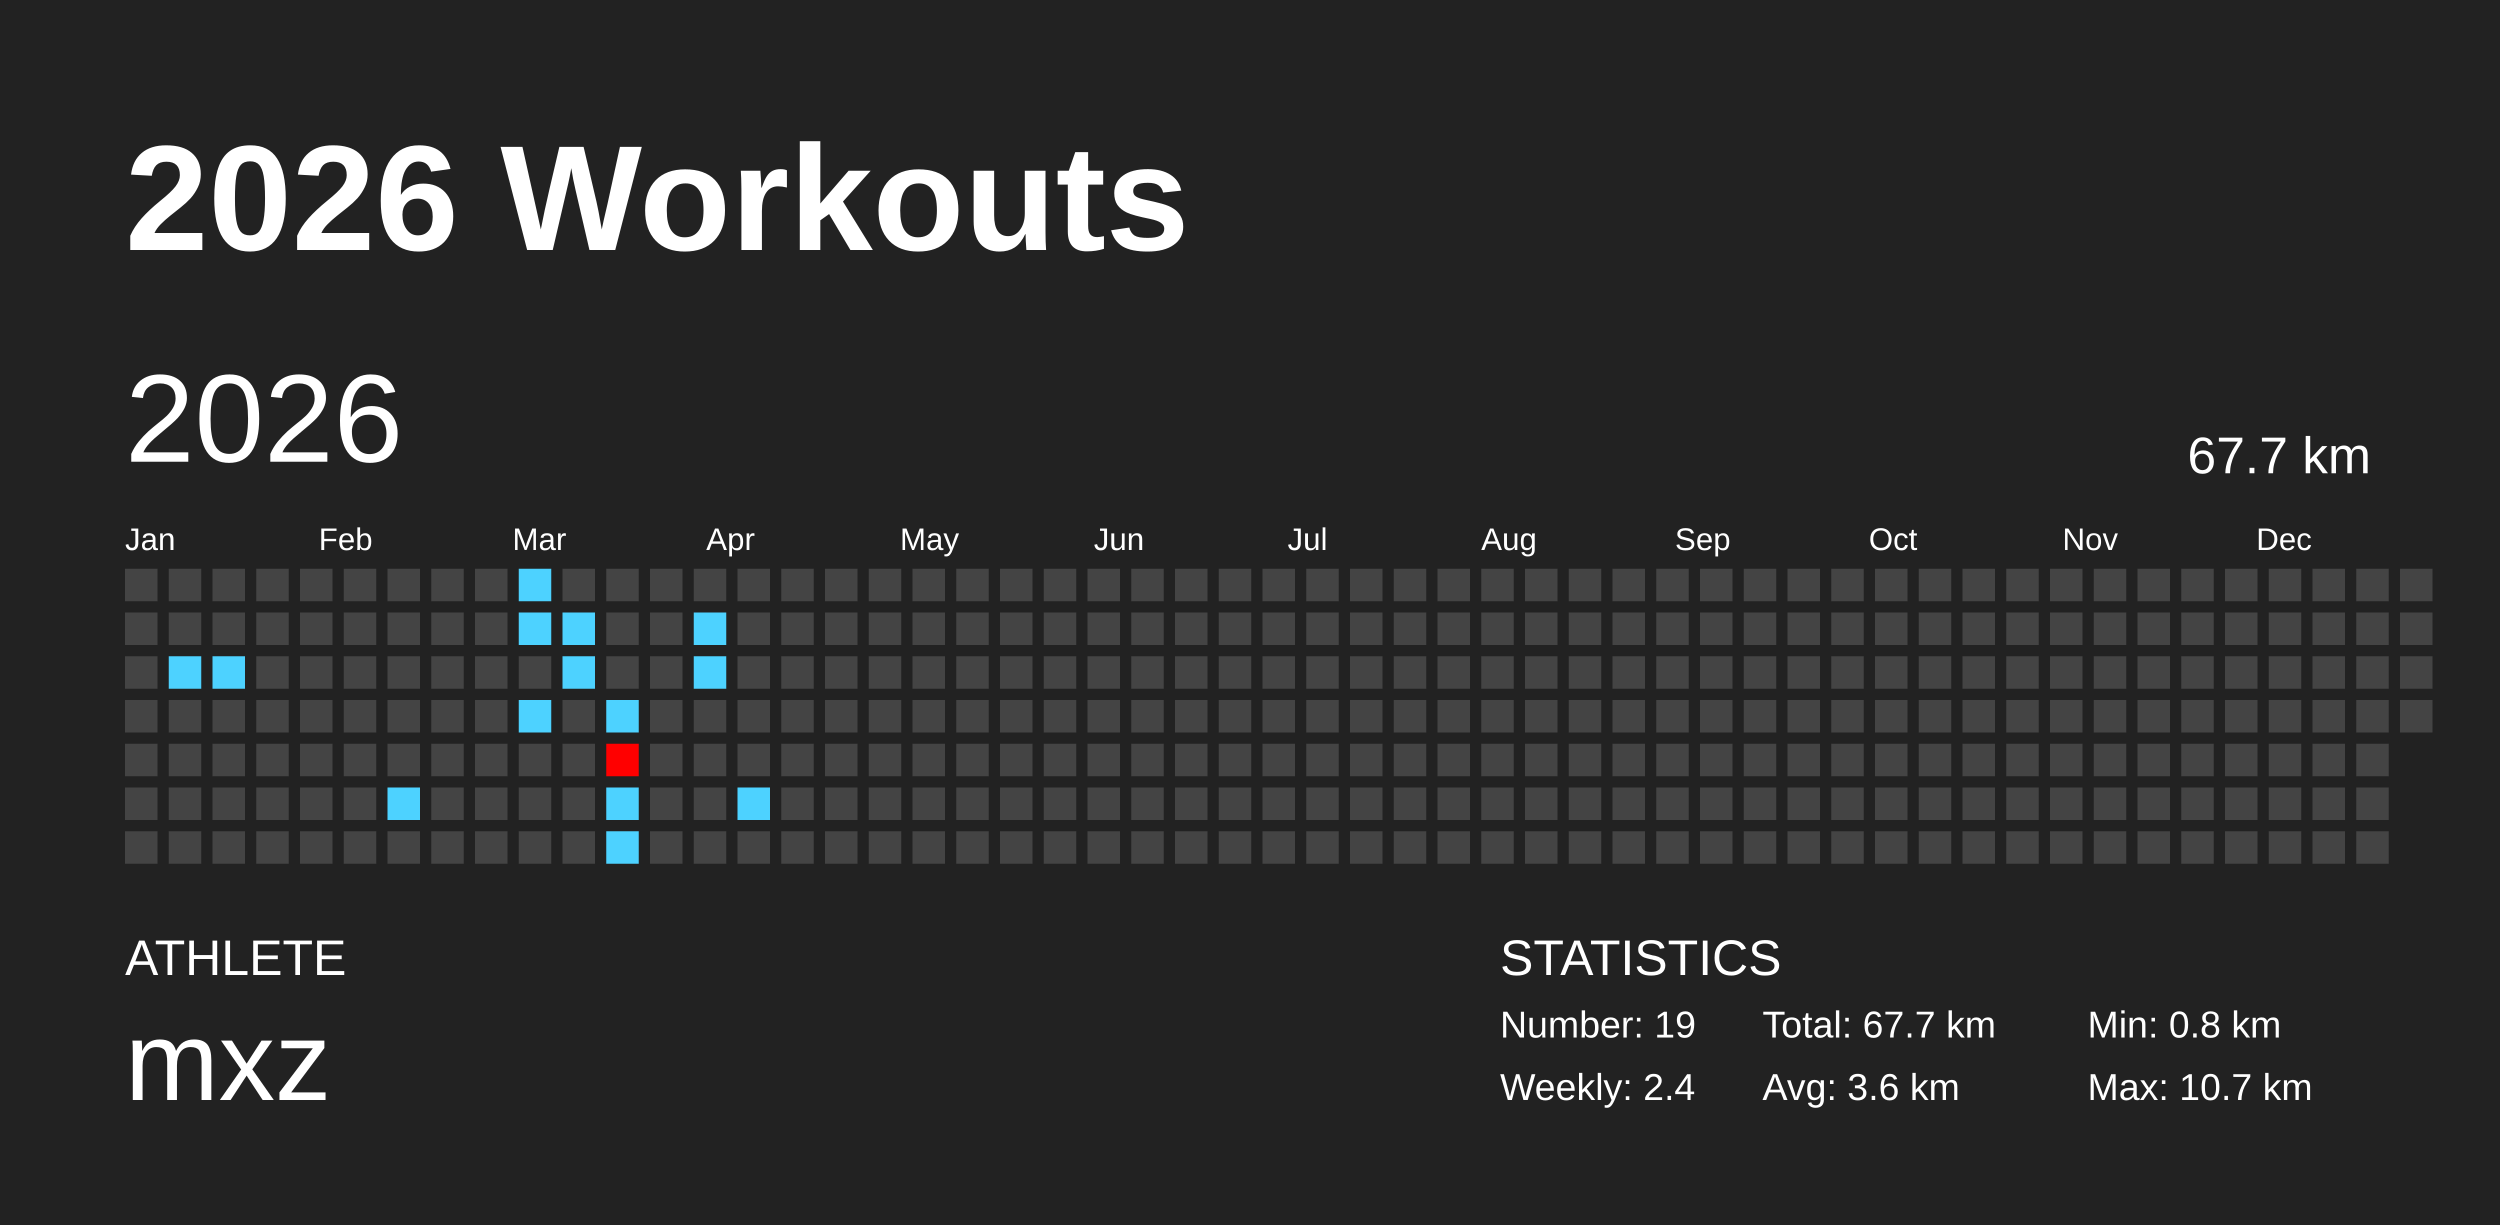
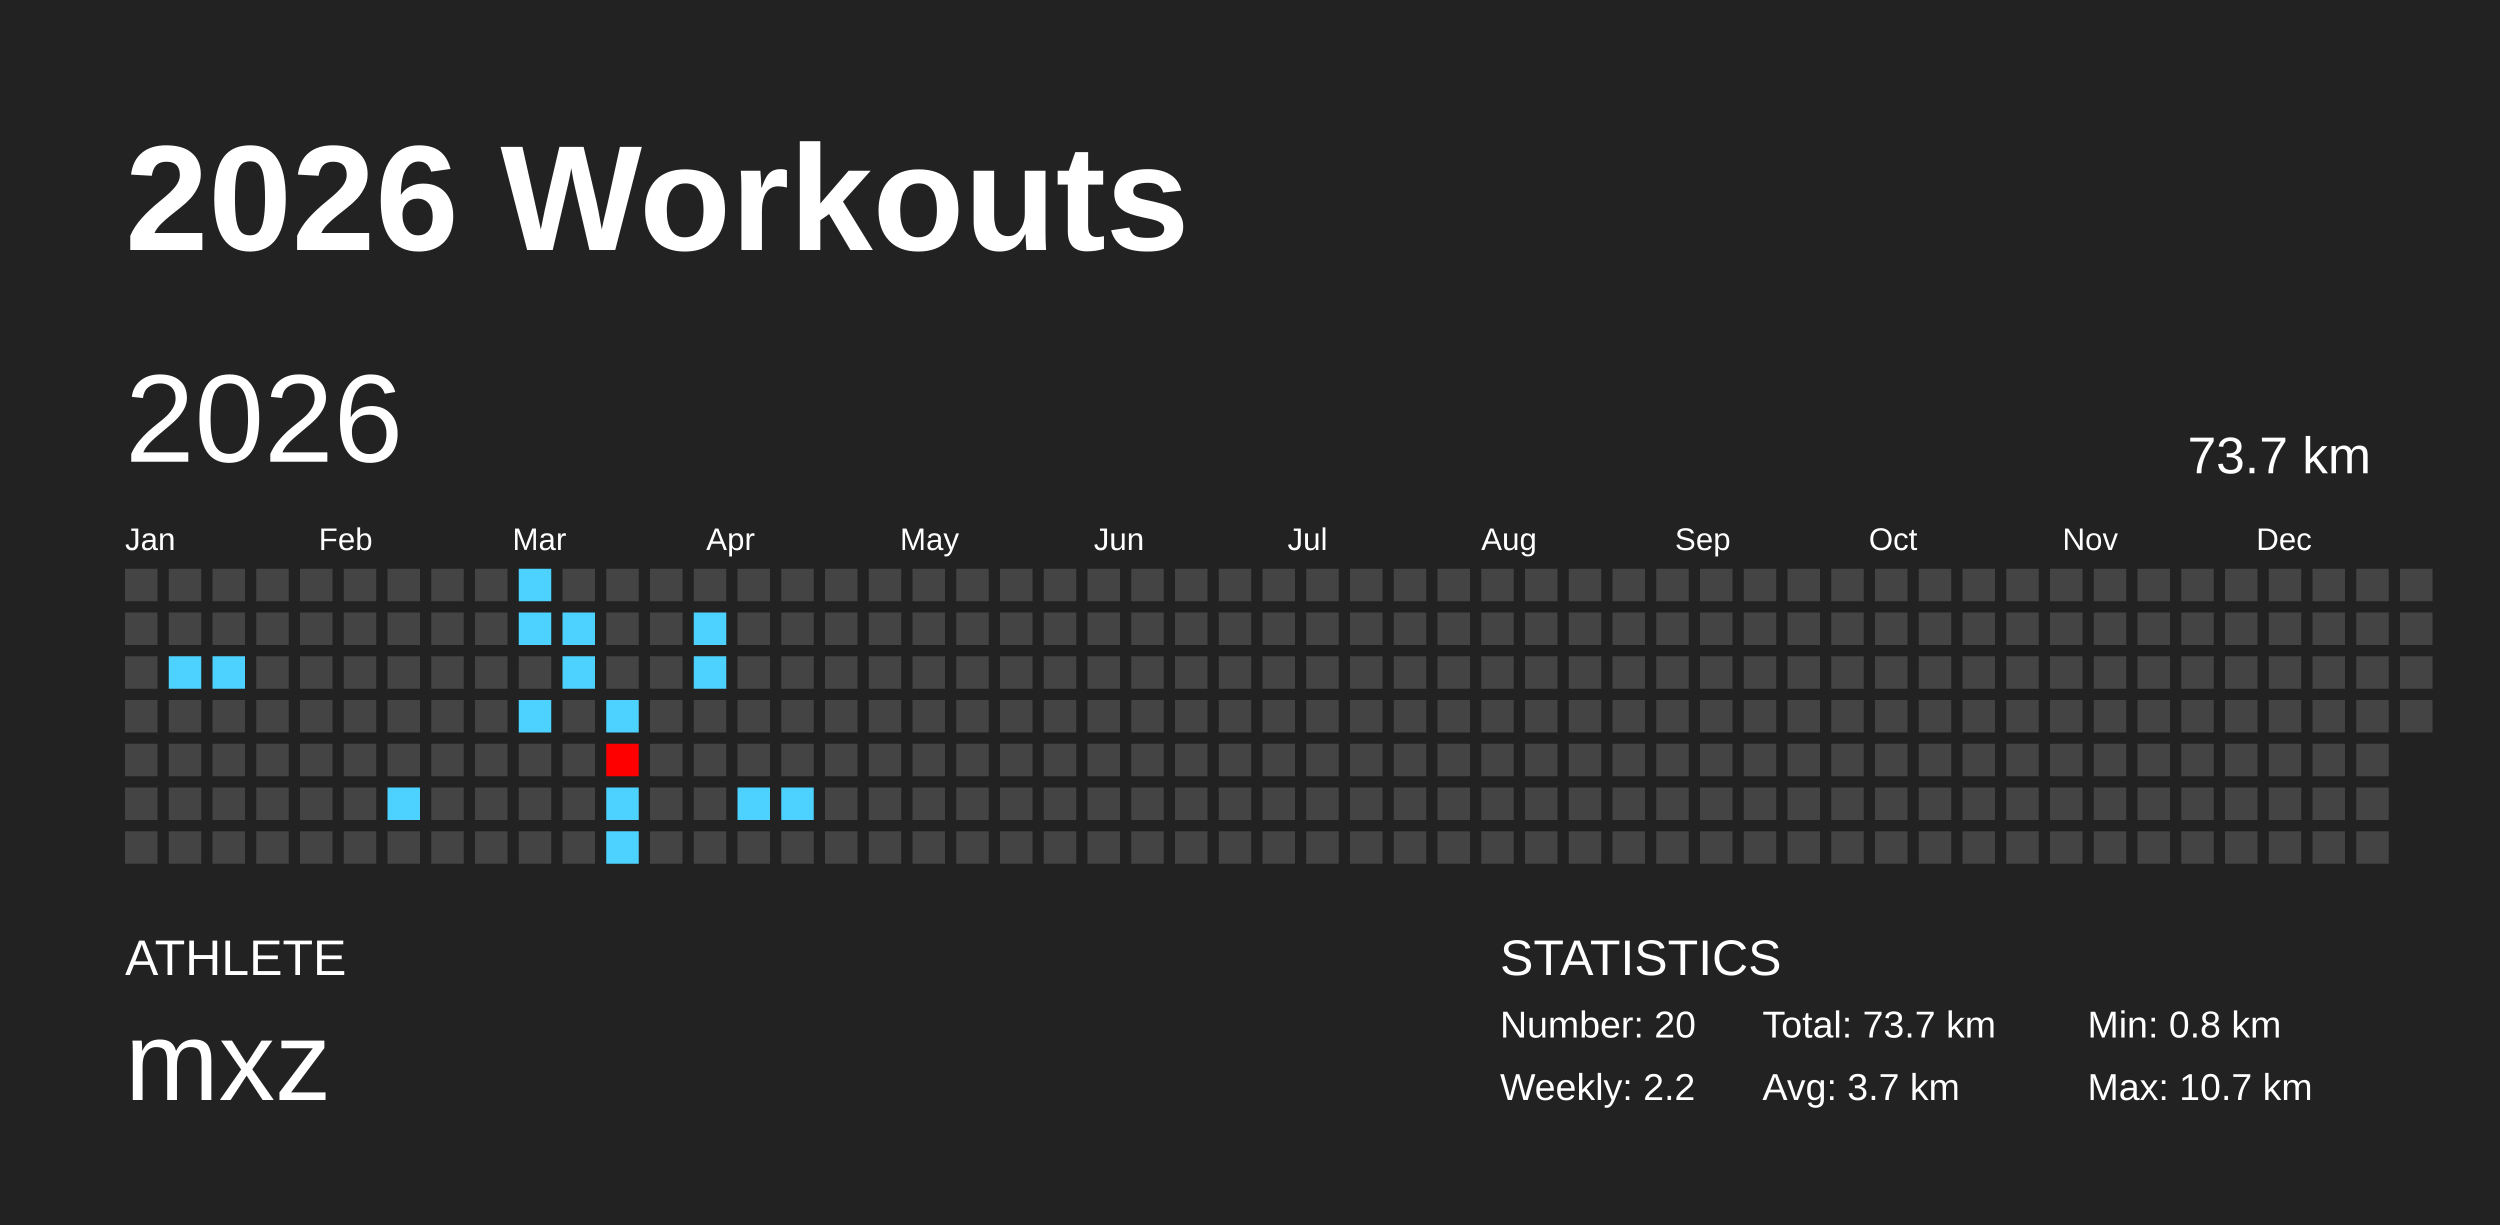
<svg xmlns="http://www.w3.org/2000/svg" baseProfile="full" height="98mm" version="1.1" viewBox="0,0,200,98" width="200mm">
  <defs />
  <rect fill="#222222" height="98" width="200" x="0" y="0" />
  <text fill="#FFFFFF" style="font-size:12px; font-family:Arial; font-weight:bold;" x="10" y="20">2026 Workouts</text>
  <text fill="#FFFFFF" style="font-size:4px; font-family:Arial" x="10" y="78">ATHLETE</text>
  <text fill="#FFFFFF" style="font-size:9px; font-family:Arial" x="10" y="88">mxz</text>
  <text fill="#FFFFFF" style="font-size:4px; font-family:Arial" x="120" y="78">STATISTICS</text>
-   <text fill="#FFFFFF" style="font-size:3px; font-family:Arial" x="120" y="83">Number: 19</text>
-   <text fill="#FFFFFF" style="font-size:3px; font-family:Arial" x="120" y="88">Weekly: 2.4</text>
-   <text fill="#FFFFFF" style="font-size:3px; font-family:Arial" x="141" y="83">Total: 67.7 km</text>
-   <text fill="#FFFFFF" style="font-size:3px; font-family:Arial" x="141" y="88">Avg: 3.6 km</text>
+   <text fill="#FFFFFF" style="font-size:3px; font-family:Arial" x="120" y="83">Number: 20</text>
+   <text fill="#FFFFFF" style="font-size:3px; font-family:Arial" x="120" y="88">Weekly: 2.2</text>
+   <text fill="#FFFFFF" style="font-size:3px; font-family:Arial" x="141" y="83">Total: 73.7 km</text>
+   <text fill="#FFFFFF" style="font-size:3px; font-family:Arial" x="141" y="88">Avg: 3.7 km</text>
  <text fill="#FFFFFF" style="font-size:3px; font-family:Arial" x="167" y="83">Min: 0.8 km</text>
  <text fill="#FFFFFF" style="font-size:3px; font-family:Arial" x="167" y="88">Max: 10.7 km</text>
  <text dominant-baseline="hanging" fill="#FFFFFF" style="font-size:10.0px; font-family:Arial;" x="10" y="30">2026</text>
-   <text dominant-baseline="hanging" fill="#FFFFFF" style="font-size:4.125px; font-family:Arial;" x="175" y="35">67.7 km</text>
+   <text dominant-baseline="hanging" fill="#FFFFFF" style="font-size:4.125px; font-family:Arial;" x="175" y="35">73.7 km</text>
  <text fill="#FFFFFF" style="font-size:2.5px; font-family:Arial" x="10.0" y="44">Jan</text>
  <text fill="#FFFFFF" style="font-size:2.5px; font-family:Arial" x="25.5" y="44">Feb</text>
  <text fill="#FFFFFF" style="font-size:2.5px; font-family:Arial" x="41.0" y="44">Mar</text>
  <text fill="#FFFFFF" style="font-size:2.5px; font-family:Arial" x="56.5" y="44">Apr</text>
  <text fill="#FFFFFF" style="font-size:2.5px; font-family:Arial" x="72.0" y="44">May</text>
  <text fill="#FFFFFF" style="font-size:2.5px; font-family:Arial" x="87.5" y="44">Jun</text>
  <text fill="#FFFFFF" style="font-size:2.5px; font-family:Arial" x="103.0" y="44">Jul</text>
  <text fill="#FFFFFF" style="font-size:2.5px; font-family:Arial" x="118.5" y="44">Aug</text>
  <text fill="#FFFFFF" style="font-size:2.5px; font-family:Arial" x="134.0" y="44">Sep</text>
  <text fill="#FFFFFF" style="font-size:2.5px; font-family:Arial" x="149.5" y="44">Oct</text>
  <text fill="#FFFFFF" style="font-size:2.5px; font-family:Arial" x="165.0" y="44">Nov</text>
  <text fill="#FFFFFF" style="font-size:2.5px; font-family:Arial" x="180.5" y="44">Dec</text>
  <rect fill="#444444" height="2.6" width="2.6" x="10.0" y="45.5" />
  <rect fill="#444444" height="2.6" width="2.6" x="10.0" y="49.0" />
  <rect fill="#444444" height="2.6" width="2.6" x="10.0" y="52.5" />
  <rect fill="#444444" height="2.6" width="2.6" x="10.0" y="56.0" />
  <rect fill="#444444" height="2.6" width="2.6" x="10.0" y="59.5" />
  <rect fill="#444444" height="2.6" width="2.6" x="10.0" y="63.0" />
  <rect fill="#444444" height="2.6" width="2.6" x="10.0" y="66.5" />
  <rect fill="#444444" height="2.6" width="2.6" x="13.5" y="45.5" />
  <rect fill="#444444" height="2.6" width="2.6" x="13.5" y="49.0" />
  <rect fill="#4dd2ff" height="2.6" width="2.6" x="13.5" y="52.5" />
  <rect fill="#444444" height="2.6" width="2.6" x="13.5" y="56.0" />
  <rect fill="#444444" height="2.6" width="2.6" x="13.5" y="59.5" />
  <rect fill="#444444" height="2.6" width="2.6" x="13.5" y="63.0" />
  <rect fill="#444444" height="2.6" width="2.6" x="13.5" y="66.5" />
  <rect fill="#444444" height="2.6" width="2.6" x="17.0" y="45.5" />
  <rect fill="#444444" height="2.6" width="2.6" x="17.0" y="49.0" />
  <rect fill="#4dd2ff" height="2.6" width="2.6" x="17.0" y="52.5" />
  <rect fill="#444444" height="2.6" width="2.6" x="17.0" y="56.0" />
  <rect fill="#444444" height="2.6" width="2.6" x="17.0" y="59.5" />
  <rect fill="#444444" height="2.6" width="2.6" x="17.0" y="63.0" />
  <rect fill="#444444" height="2.6" width="2.6" x="17.0" y="66.5" />
  <rect fill="#444444" height="2.6" width="2.6" x="20.5" y="45.5" />
  <rect fill="#444444" height="2.6" width="2.6" x="20.5" y="49.0" />
  <rect fill="#444444" height="2.6" width="2.6" x="20.5" y="52.5" />
  <rect fill="#444444" height="2.6" width="2.6" x="20.5" y="56.0" />
  <rect fill="#444444" height="2.6" width="2.6" x="20.5" y="59.5" />
  <rect fill="#444444" height="2.6" width="2.6" x="20.5" y="63.0" />
  <rect fill="#444444" height="2.6" width="2.6" x="20.5" y="66.5" />
  <rect fill="#444444" height="2.6" width="2.6" x="24.0" y="45.5" />
  <rect fill="#444444" height="2.6" width="2.6" x="24.0" y="49.0" />
  <rect fill="#444444" height="2.6" width="2.6" x="24.0" y="52.5" />
  <rect fill="#444444" height="2.6" width="2.6" x="24.0" y="56.0" />
  <rect fill="#444444" height="2.6" width="2.6" x="24.0" y="59.5" />
  <rect fill="#444444" height="2.6" width="2.6" x="24.0" y="63.0" />
  <rect fill="#444444" height="2.6" width="2.6" x="24.0" y="66.5" />
  <rect fill="#444444" height="2.6" width="2.6" x="27.5" y="45.5" />
  <rect fill="#444444" height="2.6" width="2.6" x="27.5" y="49.0" />
  <rect fill="#444444" height="2.6" width="2.6" x="27.5" y="52.5" />
  <rect fill="#444444" height="2.6" width="2.6" x="27.5" y="56.0" />
  <rect fill="#444444" height="2.6" width="2.6" x="27.5" y="59.5" />
  <rect fill="#444444" height="2.6" width="2.6" x="27.5" y="63.0" />
  <rect fill="#444444" height="2.6" width="2.6" x="27.5" y="66.5" />
  <rect fill="#444444" height="2.6" width="2.6" x="31.0" y="45.5" />
  <rect fill="#444444" height="2.6" width="2.6" x="31.0" y="49.0" />
  <rect fill="#444444" height="2.6" width="2.6" x="31.0" y="52.5" />
  <rect fill="#444444" height="2.6" width="2.6" x="31.0" y="56.0" />
  <rect fill="#444444" height="2.6" width="2.6" x="31.0" y="59.5" />
  <rect fill="#4dd2ff" height="2.6" width="2.6" x="31.0" y="63.0" />
  <rect fill="#444444" height="2.6" width="2.6" x="31.0" y="66.5" />
  <rect fill="#444444" height="2.6" width="2.6" x="34.5" y="45.5" />
  <rect fill="#444444" height="2.6" width="2.6" x="34.5" y="49.0" />
  <rect fill="#444444" height="2.6" width="2.6" x="34.5" y="52.5" />
  <rect fill="#444444" height="2.6" width="2.6" x="34.5" y="56.0" />
  <rect fill="#444444" height="2.6" width="2.6" x="34.5" y="59.5" />
  <rect fill="#444444" height="2.6" width="2.6" x="34.5" y="63.0" />
  <rect fill="#444444" height="2.6" width="2.6" x="34.5" y="66.5" />
  <rect fill="#444444" height="2.6" width="2.6" x="38.0" y="45.5" />
  <rect fill="#444444" height="2.6" width="2.6" x="38.0" y="49.0" />
  <rect fill="#444444" height="2.6" width="2.6" x="38.0" y="52.5" />
  <rect fill="#444444" height="2.6" width="2.6" x="38.0" y="56.0" />
  <rect fill="#444444" height="2.6" width="2.6" x="38.0" y="59.5" />
  <rect fill="#444444" height="2.6" width="2.6" x="38.0" y="63.0" />
  <rect fill="#444444" height="2.6" width="2.6" x="38.0" y="66.5" />
  <rect fill="#4dd2ff" height="2.6" width="2.6" x="41.5" y="45.5" />
  <rect fill="#4dd2ff" height="2.6" width="2.6" x="41.5" y="49.0" />
  <rect fill="#444444" height="2.6" width="2.6" x="41.5" y="52.5" />
  <rect fill="#4dd2ff" height="2.6" width="2.6" x="41.5" y="56.0" />
  <rect fill="#444444" height="2.6" width="2.6" x="41.5" y="59.5" />
  <rect fill="#444444" height="2.6" width="2.6" x="41.5" y="63.0" />
  <rect fill="#444444" height="2.6" width="2.6" x="41.5" y="66.5" />
  <rect fill="#444444" height="2.6" width="2.6" x="45.0" y="45.5" />
  <rect fill="#4dd2ff" height="2.6" width="2.6" x="45.0" y="49.0" />
  <rect fill="#4dd2ff" height="2.6" width="2.6" x="45.0" y="52.5" />
  <rect fill="#444444" height="2.6" width="2.6" x="45.0" y="56.0" />
  <rect fill="#444444" height="2.6" width="2.6" x="45.0" y="59.5" />
  <rect fill="#444444" height="2.6" width="2.6" x="45.0" y="63.0" />
  <rect fill="#444444" height="2.6" width="2.6" x="45.0" y="66.5" />
  <rect fill="#444444" height="2.6" width="2.6" x="48.5" y="45.5" />
  <rect fill="#444444" height="2.6" width="2.6" x="48.5" y="49.0" />
  <rect fill="#444444" height="2.6" width="2.6" x="48.5" y="52.5" />
  <rect fill="#4dd2ff" height="2.6" width="2.6" x="48.5" y="56.0" />
  <rect fill="#ff0000" height="2.6" width="2.6" x="48.5" y="59.5" />
  <rect fill="#4dd2ff" height="2.6" width="2.6" x="48.5" y="63.0" />
  <rect fill="#4dd2ff" height="2.6" width="2.6" x="48.5" y="66.5" />
  <rect fill="#444444" height="2.6" width="2.6" x="52.0" y="45.5" />
  <rect fill="#444444" height="2.6" width="2.6" x="52.0" y="49.0" />
  <rect fill="#444444" height="2.6" width="2.6" x="52.0" y="52.5" />
  <rect fill="#444444" height="2.6" width="2.6" x="52.0" y="56.0" />
  <rect fill="#444444" height="2.6" width="2.6" x="52.0" y="59.5" />
  <rect fill="#444444" height="2.6" width="2.6" x="52.0" y="63.0" />
  <rect fill="#444444" height="2.6" width="2.6" x="52.0" y="66.5" />
  <rect fill="#444444" height="2.6" width="2.6" x="55.5" y="45.5" />
  <rect fill="#4dd2ff" height="2.6" width="2.6" x="55.5" y="49.0" />
  <rect fill="#4dd2ff" height="2.6" width="2.6" x="55.5" y="52.5" />
  <rect fill="#444444" height="2.6" width="2.6" x="55.5" y="56.0" />
  <rect fill="#444444" height="2.6" width="2.6" x="55.5" y="59.5" />
  <rect fill="#444444" height="2.6" width="2.6" x="55.5" y="63.0" />
  <rect fill="#444444" height="2.6" width="2.6" x="55.5" y="66.5" />
  <rect fill="#444444" height="2.6" width="2.6" x="59.0" y="45.5" />
  <rect fill="#444444" height="2.6" width="2.6" x="59.0" y="49.0" />
  <rect fill="#444444" height="2.6" width="2.6" x="59.0" y="52.5" />
  <rect fill="#444444" height="2.6" width="2.6" x="59.0" y="56.0" />
  <rect fill="#444444" height="2.6" width="2.6" x="59.0" y="59.5" />
  <rect fill="#4dd2ff" height="2.6" width="2.6" x="59.0" y="63.0" />
  <rect fill="#444444" height="2.6" width="2.6" x="59.0" y="66.5" />
  <rect fill="#444444" height="2.6" width="2.6" x="62.5" y="45.5" />
  <rect fill="#444444" height="2.6" width="2.6" x="62.5" y="49.0" />
  <rect fill="#444444" height="2.6" width="2.6" x="62.5" y="52.5" />
  <rect fill="#444444" height="2.6" width="2.6" x="62.5" y="56.0" />
  <rect fill="#444444" height="2.6" width="2.6" x="62.5" y="59.5" />
-   <rect fill="#444444" height="2.6" width="2.6" x="62.5" y="63.0" />
+   <rect fill="#4dd2ff" height="2.6" width="2.6" x="62.5" y="63.0" />
  <rect fill="#444444" height="2.6" width="2.6" x="62.5" y="66.5" />
  <rect fill="#444444" height="2.6" width="2.6" x="66.0" y="45.5" />
  <rect fill="#444444" height="2.6" width="2.6" x="66.0" y="49.0" />
  <rect fill="#444444" height="2.6" width="2.6" x="66.0" y="52.5" />
  <rect fill="#444444" height="2.6" width="2.6" x="66.0" y="56.0" />
  <rect fill="#444444" height="2.6" width="2.6" x="66.0" y="59.5" />
  <rect fill="#444444" height="2.6" width="2.6" x="66.0" y="63.0" />
  <rect fill="#444444" height="2.6" width="2.6" x="66.0" y="66.5" />
  <rect fill="#444444" height="2.6" width="2.6" x="69.5" y="45.5" />
  <rect fill="#444444" height="2.6" width="2.6" x="69.5" y="49.0" />
  <rect fill="#444444" height="2.6" width="2.6" x="69.5" y="52.5" />
  <rect fill="#444444" height="2.6" width="2.6" x="69.5" y="56.0" />
  <rect fill="#444444" height="2.6" width="2.6" x="69.5" y="59.5" />
  <rect fill="#444444" height="2.6" width="2.6" x="69.5" y="63.0" />
  <rect fill="#444444" height="2.6" width="2.6" x="69.5" y="66.5" />
  <rect fill="#444444" height="2.6" width="2.6" x="73.0" y="45.5" />
  <rect fill="#444444" height="2.6" width="2.6" x="73.0" y="49.0" />
  <rect fill="#444444" height="2.6" width="2.6" x="73.0" y="52.5" />
  <rect fill="#444444" height="2.6" width="2.6" x="73.0" y="56.0" />
  <rect fill="#444444" height="2.6" width="2.6" x="73.0" y="59.5" />
  <rect fill="#444444" height="2.6" width="2.6" x="73.0" y="63.0" />
  <rect fill="#444444" height="2.6" width="2.6" x="73.0" y="66.5" />
  <rect fill="#444444" height="2.6" width="2.6" x="76.5" y="45.5" />
  <rect fill="#444444" height="2.6" width="2.6" x="76.5" y="49.0" />
  <rect fill="#444444" height="2.6" width="2.6" x="76.5" y="52.5" />
  <rect fill="#444444" height="2.6" width="2.6" x="76.5" y="56.0" />
  <rect fill="#444444" height="2.6" width="2.6" x="76.5" y="59.5" />
  <rect fill="#444444" height="2.6" width="2.6" x="76.5" y="63.0" />
  <rect fill="#444444" height="2.6" width="2.6" x="76.5" y="66.5" />
  <rect fill="#444444" height="2.6" width="2.6" x="80.0" y="45.5" />
  <rect fill="#444444" height="2.6" width="2.6" x="80.0" y="49.0" />
  <rect fill="#444444" height="2.6" width="2.6" x="80.0" y="52.5" />
  <rect fill="#444444" height="2.6" width="2.6" x="80.0" y="56.0" />
  <rect fill="#444444" height="2.6" width="2.6" x="80.0" y="59.5" />
  <rect fill="#444444" height="2.6" width="2.6" x="80.0" y="63.0" />
  <rect fill="#444444" height="2.6" width="2.6" x="80.0" y="66.5" />
  <rect fill="#444444" height="2.6" width="2.6" x="83.5" y="45.5" />
  <rect fill="#444444" height="2.6" width="2.6" x="83.5" y="49.0" />
  <rect fill="#444444" height="2.6" width="2.6" x="83.5" y="52.5" />
  <rect fill="#444444" height="2.6" width="2.6" x="83.5" y="56.0" />
  <rect fill="#444444" height="2.6" width="2.6" x="83.5" y="59.5" />
  <rect fill="#444444" height="2.6" width="2.6" x="83.5" y="63.0" />
  <rect fill="#444444" height="2.6" width="2.6" x="83.5" y="66.5" />
  <rect fill="#444444" height="2.6" width="2.6" x="87.0" y="45.5" />
  <rect fill="#444444" height="2.6" width="2.6" x="87.0" y="49.0" />
  <rect fill="#444444" height="2.6" width="2.6" x="87.0" y="52.5" />
  <rect fill="#444444" height="2.6" width="2.6" x="87.0" y="56.0" />
  <rect fill="#444444" height="2.6" width="2.6" x="87.0" y="59.5" />
  <rect fill="#444444" height="2.6" width="2.6" x="87.0" y="63.0" />
  <rect fill="#444444" height="2.6" width="2.6" x="87.0" y="66.5" />
  <rect fill="#444444" height="2.6" width="2.6" x="90.5" y="45.5" />
  <rect fill="#444444" height="2.6" width="2.6" x="90.5" y="49.0" />
  <rect fill="#444444" height="2.6" width="2.6" x="90.5" y="52.5" />
  <rect fill="#444444" height="2.6" width="2.6" x="90.5" y="56.0" />
  <rect fill="#444444" height="2.6" width="2.6" x="90.5" y="59.5" />
  <rect fill="#444444" height="2.6" width="2.6" x="90.5" y="63.0" />
  <rect fill="#444444" height="2.6" width="2.6" x="90.5" y="66.5" />
  <rect fill="#444444" height="2.6" width="2.6" x="94.0" y="45.5" />
  <rect fill="#444444" height="2.6" width="2.6" x="94.0" y="49.0" />
  <rect fill="#444444" height="2.6" width="2.6" x="94.0" y="52.5" />
  <rect fill="#444444" height="2.6" width="2.6" x="94.0" y="56.0" />
  <rect fill="#444444" height="2.6" width="2.6" x="94.0" y="59.5" />
  <rect fill="#444444" height="2.6" width="2.6" x="94.0" y="63.0" />
  <rect fill="#444444" height="2.6" width="2.6" x="94.0" y="66.5" />
  <rect fill="#444444" height="2.6" width="2.6" x="97.5" y="45.5" />
  <rect fill="#444444" height="2.6" width="2.6" x="97.5" y="49.0" />
  <rect fill="#444444" height="2.6" width="2.6" x="97.5" y="52.5" />
  <rect fill="#444444" height="2.6" width="2.6" x="97.5" y="56.0" />
  <rect fill="#444444" height="2.6" width="2.6" x="97.5" y="59.5" />
  <rect fill="#444444" height="2.6" width="2.6" x="97.5" y="63.0" />
  <rect fill="#444444" height="2.6" width="2.6" x="97.5" y="66.5" />
  <rect fill="#444444" height="2.6" width="2.6" x="101.0" y="45.5" />
  <rect fill="#444444" height="2.6" width="2.6" x="101.0" y="49.0" />
  <rect fill="#444444" height="2.6" width="2.6" x="101.0" y="52.5" />
  <rect fill="#444444" height="2.6" width="2.6" x="101.0" y="56.0" />
  <rect fill="#444444" height="2.6" width="2.6" x="101.0" y="59.5" />
  <rect fill="#444444" height="2.6" width="2.6" x="101.0" y="63.0" />
  <rect fill="#444444" height="2.6" width="2.6" x="101.0" y="66.5" />
  <rect fill="#444444" height="2.6" width="2.6" x="104.5" y="45.5" />
  <rect fill="#444444" height="2.6" width="2.6" x="104.5" y="49.0" />
  <rect fill="#444444" height="2.6" width="2.6" x="104.5" y="52.5" />
  <rect fill="#444444" height="2.6" width="2.6" x="104.5" y="56.0" />
  <rect fill="#444444" height="2.6" width="2.6" x="104.5" y="59.5" />
  <rect fill="#444444" height="2.6" width="2.6" x="104.5" y="63.0" />
  <rect fill="#444444" height="2.6" width="2.6" x="104.5" y="66.5" />
  <rect fill="#444444" height="2.6" width="2.6" x="108.0" y="45.5" />
  <rect fill="#444444" height="2.6" width="2.6" x="108.0" y="49.0" />
  <rect fill="#444444" height="2.6" width="2.6" x="108.0" y="52.5" />
  <rect fill="#444444" height="2.6" width="2.6" x="108.0" y="56.0" />
  <rect fill="#444444" height="2.6" width="2.6" x="108.0" y="59.5" />
  <rect fill="#444444" height="2.6" width="2.6" x="108.0" y="63.0" />
  <rect fill="#444444" height="2.6" width="2.6" x="108.0" y="66.5" />
  <rect fill="#444444" height="2.6" width="2.6" x="111.5" y="45.5" />
  <rect fill="#444444" height="2.6" width="2.6" x="111.5" y="49.0" />
  <rect fill="#444444" height="2.6" width="2.6" x="111.5" y="52.5" />
  <rect fill="#444444" height="2.6" width="2.6" x="111.5" y="56.0" />
  <rect fill="#444444" height="2.6" width="2.6" x="111.5" y="59.5" />
  <rect fill="#444444" height="2.6" width="2.6" x="111.5" y="63.0" />
  <rect fill="#444444" height="2.6" width="2.6" x="111.5" y="66.5" />
  <rect fill="#444444" height="2.6" width="2.6" x="115.0" y="45.5" />
  <rect fill="#444444" height="2.6" width="2.6" x="115.0" y="49.0" />
  <rect fill="#444444" height="2.6" width="2.6" x="115.0" y="52.5" />
  <rect fill="#444444" height="2.6" width="2.6" x="115.0" y="56.0" />
  <rect fill="#444444" height="2.6" width="2.6" x="115.0" y="59.5" />
  <rect fill="#444444" height="2.6" width="2.6" x="115.0" y="63.0" />
  <rect fill="#444444" height="2.6" width="2.6" x="115.0" y="66.5" />
  <rect fill="#444444" height="2.6" width="2.6" x="118.5" y="45.5" />
  <rect fill="#444444" height="2.6" width="2.6" x="118.5" y="49.0" />
  <rect fill="#444444" height="2.6" width="2.6" x="118.5" y="52.5" />
  <rect fill="#444444" height="2.6" width="2.6" x="118.5" y="56.0" />
  <rect fill="#444444" height="2.6" width="2.6" x="118.5" y="59.5" />
  <rect fill="#444444" height="2.6" width="2.6" x="118.5" y="63.0" />
  <rect fill="#444444" height="2.6" width="2.6" x="118.5" y="66.5" />
  <rect fill="#444444" height="2.6" width="2.6" x="122.0" y="45.5" />
  <rect fill="#444444" height="2.6" width="2.6" x="122.0" y="49.0" />
  <rect fill="#444444" height="2.6" width="2.6" x="122.0" y="52.5" />
  <rect fill="#444444" height="2.6" width="2.6" x="122.0" y="56.0" />
  <rect fill="#444444" height="2.6" width="2.6" x="122.0" y="59.5" />
  <rect fill="#444444" height="2.6" width="2.6" x="122.0" y="63.0" />
  <rect fill="#444444" height="2.6" width="2.6" x="122.0" y="66.5" />
  <rect fill="#444444" height="2.6" width="2.6" x="125.5" y="45.5" />
  <rect fill="#444444" height="2.6" width="2.6" x="125.5" y="49.0" />
  <rect fill="#444444" height="2.6" width="2.6" x="125.5" y="52.5" />
  <rect fill="#444444" height="2.6" width="2.6" x="125.5" y="56.0" />
  <rect fill="#444444" height="2.6" width="2.6" x="125.5" y="59.5" />
  <rect fill="#444444" height="2.6" width="2.6" x="125.5" y="63.0" />
  <rect fill="#444444" height="2.6" width="2.6" x="125.5" y="66.5" />
  <rect fill="#444444" height="2.6" width="2.6" x="129.0" y="45.5" />
  <rect fill="#444444" height="2.6" width="2.6" x="129.0" y="49.0" />
  <rect fill="#444444" height="2.6" width="2.6" x="129.0" y="52.5" />
  <rect fill="#444444" height="2.6" width="2.6" x="129.0" y="56.0" />
  <rect fill="#444444" height="2.6" width="2.6" x="129.0" y="59.5" />
  <rect fill="#444444" height="2.6" width="2.6" x="129.0" y="63.0" />
  <rect fill="#444444" height="2.6" width="2.6" x="129.0" y="66.5" />
  <rect fill="#444444" height="2.6" width="2.6" x="132.5" y="45.5" />
  <rect fill="#444444" height="2.6" width="2.6" x="132.5" y="49.0" />
  <rect fill="#444444" height="2.6" width="2.6" x="132.5" y="52.5" />
  <rect fill="#444444" height="2.6" width="2.6" x="132.5" y="56.0" />
  <rect fill="#444444" height="2.6" width="2.6" x="132.5" y="59.5" />
  <rect fill="#444444" height="2.6" width="2.6" x="132.5" y="63.0" />
  <rect fill="#444444" height="2.6" width="2.6" x="132.5" y="66.5" />
  <rect fill="#444444" height="2.6" width="2.6" x="136.0" y="45.5" />
  <rect fill="#444444" height="2.6" width="2.6" x="136.0" y="49.0" />
  <rect fill="#444444" height="2.6" width="2.6" x="136.0" y="52.5" />
  <rect fill="#444444" height="2.6" width="2.6" x="136.0" y="56.0" />
  <rect fill="#444444" height="2.6" width="2.6" x="136.0" y="59.5" />
  <rect fill="#444444" height="2.6" width="2.6" x="136.0" y="63.0" />
  <rect fill="#444444" height="2.6" width="2.6" x="136.0" y="66.5" />
  <rect fill="#444444" height="2.6" width="2.6" x="139.5" y="45.5" />
  <rect fill="#444444" height="2.6" width="2.6" x="139.5" y="49.0" />
  <rect fill="#444444" height="2.6" width="2.6" x="139.5" y="52.5" />
  <rect fill="#444444" height="2.6" width="2.6" x="139.5" y="56.0" />
  <rect fill="#444444" height="2.6" width="2.6" x="139.5" y="59.5" />
  <rect fill="#444444" height="2.6" width="2.6" x="139.5" y="63.0" />
  <rect fill="#444444" height="2.6" width="2.6" x="139.5" y="66.5" />
  <rect fill="#444444" height="2.6" width="2.6" x="143.0" y="45.5" />
  <rect fill="#444444" height="2.6" width="2.6" x="143.0" y="49.0" />
  <rect fill="#444444" height="2.6" width="2.6" x="143.0" y="52.5" />
  <rect fill="#444444" height="2.6" width="2.6" x="143.0" y="56.0" />
  <rect fill="#444444" height="2.6" width="2.6" x="143.0" y="59.5" />
  <rect fill="#444444" height="2.6" width="2.6" x="143.0" y="63.0" />
  <rect fill="#444444" height="2.6" width="2.6" x="143.0" y="66.5" />
  <rect fill="#444444" height="2.6" width="2.6" x="146.5" y="45.5" />
  <rect fill="#444444" height="2.6" width="2.6" x="146.5" y="49.0" />
  <rect fill="#444444" height="2.6" width="2.6" x="146.5" y="52.5" />
  <rect fill="#444444" height="2.6" width="2.6" x="146.5" y="56.0" />
  <rect fill="#444444" height="2.6" width="2.6" x="146.5" y="59.5" />
  <rect fill="#444444" height="2.6" width="2.6" x="146.5" y="63.0" />
  <rect fill="#444444" height="2.6" width="2.6" x="146.5" y="66.5" />
  <rect fill="#444444" height="2.6" width="2.6" x="150.0" y="45.5" />
  <rect fill="#444444" height="2.6" width="2.6" x="150.0" y="49.0" />
  <rect fill="#444444" height="2.6" width="2.6" x="150.0" y="52.5" />
  <rect fill="#444444" height="2.6" width="2.6" x="150.0" y="56.0" />
  <rect fill="#444444" height="2.6" width="2.6" x="150.0" y="59.5" />
  <rect fill="#444444" height="2.6" width="2.6" x="150.0" y="63.0" />
  <rect fill="#444444" height="2.6" width="2.6" x="150.0" y="66.5" />
  <rect fill="#444444" height="2.6" width="2.6" x="153.5" y="45.5" />
  <rect fill="#444444" height="2.6" width="2.6" x="153.5" y="49.0" />
  <rect fill="#444444" height="2.6" width="2.6" x="153.5" y="52.5" />
  <rect fill="#444444" height="2.6" width="2.6" x="153.5" y="56.0" />
  <rect fill="#444444" height="2.6" width="2.6" x="153.5" y="59.5" />
  <rect fill="#444444" height="2.6" width="2.6" x="153.5" y="63.0" />
  <rect fill="#444444" height="2.6" width="2.6" x="153.5" y="66.5" />
  <rect fill="#444444" height="2.6" width="2.6" x="157.0" y="45.5" />
  <rect fill="#444444" height="2.6" width="2.6" x="157.0" y="49.0" />
  <rect fill="#444444" height="2.6" width="2.6" x="157.0" y="52.5" />
  <rect fill="#444444" height="2.6" width="2.6" x="157.0" y="56.0" />
  <rect fill="#444444" height="2.6" width="2.6" x="157.0" y="59.5" />
  <rect fill="#444444" height="2.6" width="2.6" x="157.0" y="63.0" />
  <rect fill="#444444" height="2.6" width="2.6" x="157.0" y="66.5" />
  <rect fill="#444444" height="2.6" width="2.6" x="160.5" y="45.5" />
  <rect fill="#444444" height="2.6" width="2.6" x="160.5" y="49.0" />
  <rect fill="#444444" height="2.6" width="2.6" x="160.5" y="52.5" />
  <rect fill="#444444" height="2.6" width="2.6" x="160.5" y="56.0" />
  <rect fill="#444444" height="2.6" width="2.6" x="160.5" y="59.5" />
  <rect fill="#444444" height="2.6" width="2.6" x="160.5" y="63.0" />
  <rect fill="#444444" height="2.6" width="2.6" x="160.5" y="66.5" />
  <rect fill="#444444" height="2.6" width="2.6" x="164.0" y="45.5" />
  <rect fill="#444444" height="2.6" width="2.6" x="164.0" y="49.0" />
  <rect fill="#444444" height="2.6" width="2.6" x="164.0" y="52.5" />
  <rect fill="#444444" height="2.6" width="2.6" x="164.0" y="56.0" />
  <rect fill="#444444" height="2.6" width="2.6" x="164.0" y="59.5" />
  <rect fill="#444444" height="2.6" width="2.6" x="164.0" y="63.0" />
  <rect fill="#444444" height="2.6" width="2.6" x="164.0" y="66.5" />
  <rect fill="#444444" height="2.6" width="2.6" x="167.5" y="45.5" />
  <rect fill="#444444" height="2.6" width="2.6" x="167.5" y="49.0" />
  <rect fill="#444444" height="2.6" width="2.6" x="167.5" y="52.5" />
  <rect fill="#444444" height="2.6" width="2.6" x="167.5" y="56.0" />
  <rect fill="#444444" height="2.6" width="2.6" x="167.5" y="59.5" />
  <rect fill="#444444" height="2.6" width="2.6" x="167.5" y="63.0" />
  <rect fill="#444444" height="2.6" width="2.6" x="167.5" y="66.5" />
  <rect fill="#444444" height="2.6" width="2.6" x="171.0" y="45.5" />
  <rect fill="#444444" height="2.6" width="2.6" x="171.0" y="49.0" />
  <rect fill="#444444" height="2.6" width="2.6" x="171.0" y="52.5" />
  <rect fill="#444444" height="2.6" width="2.6" x="171.0" y="56.0" />
  <rect fill="#444444" height="2.6" width="2.6" x="171.0" y="59.5" />
  <rect fill="#444444" height="2.6" width="2.6" x="171.0" y="63.0" />
  <rect fill="#444444" height="2.6" width="2.6" x="171.0" y="66.5" />
  <rect fill="#444444" height="2.6" width="2.6" x="174.5" y="45.5" />
  <rect fill="#444444" height="2.6" width="2.6" x="174.5" y="49.0" />
  <rect fill="#444444" height="2.6" width="2.6" x="174.5" y="52.5" />
  <rect fill="#444444" height="2.6" width="2.6" x="174.5" y="56.0" />
  <rect fill="#444444" height="2.6" width="2.6" x="174.5" y="59.5" />
  <rect fill="#444444" height="2.6" width="2.6" x="174.5" y="63.0" />
  <rect fill="#444444" height="2.6" width="2.6" x="174.5" y="66.5" />
  <rect fill="#444444" height="2.6" width="2.6" x="178.0" y="45.5" />
  <rect fill="#444444" height="2.6" width="2.6" x="178.0" y="49.0" />
  <rect fill="#444444" height="2.6" width="2.6" x="178.0" y="52.5" />
  <rect fill="#444444" height="2.6" width="2.6" x="178.0" y="56.0" />
  <rect fill="#444444" height="2.6" width="2.6" x="178.0" y="59.5" />
  <rect fill="#444444" height="2.6" width="2.6" x="178.0" y="63.0" />
  <rect fill="#444444" height="2.6" width="2.6" x="178.0" y="66.5" />
  <rect fill="#444444" height="2.6" width="2.6" x="181.5" y="45.5" />
  <rect fill="#444444" height="2.6" width="2.6" x="181.5" y="49.0" />
  <rect fill="#444444" height="2.6" width="2.6" x="181.5" y="52.5" />
  <rect fill="#444444" height="2.6" width="2.6" x="181.5" y="56.0" />
  <rect fill="#444444" height="2.6" width="2.6" x="181.5" y="59.5" />
  <rect fill="#444444" height="2.6" width="2.6" x="181.5" y="63.0" />
  <rect fill="#444444" height="2.6" width="2.6" x="181.5" y="66.5" />
  <rect fill="#444444" height="2.6" width="2.6" x="185.0" y="45.5" />
  <rect fill="#444444" height="2.6" width="2.6" x="185.0" y="49.0" />
  <rect fill="#444444" height="2.6" width="2.6" x="185.0" y="52.5" />
  <rect fill="#444444" height="2.6" width="2.6" x="185.0" y="56.0" />
  <rect fill="#444444" height="2.6" width="2.6" x="185.0" y="59.5" />
  <rect fill="#444444" height="2.6" width="2.6" x="185.0" y="63.0" />
  <rect fill="#444444" height="2.6" width="2.6" x="185.0" y="66.5" />
  <rect fill="#444444" height="2.6" width="2.6" x="188.5" y="45.5" />
  <rect fill="#444444" height="2.6" width="2.6" x="188.5" y="49.0" />
  <rect fill="#444444" height="2.6" width="2.6" x="188.5" y="52.5" />
  <rect fill="#444444" height="2.6" width="2.6" x="188.5" y="56.0" />
  <rect fill="#444444" height="2.6" width="2.6" x="188.5" y="59.5" />
  <rect fill="#444444" height="2.6" width="2.6" x="188.5" y="63.0" />
  <rect fill="#444444" height="2.6" width="2.6" x="188.5" y="66.5" />
  <rect fill="#444444" height="2.6" width="2.6" x="192.0" y="45.5" />
  <rect fill="#444444" height="2.6" width="2.6" x="192.0" y="49.0" />
  <rect fill="#444444" height="2.6" width="2.6" x="192.0" y="52.5" />
  <rect fill="#444444" height="2.6" width="2.6" x="192.0" y="56.0" />
</svg>
